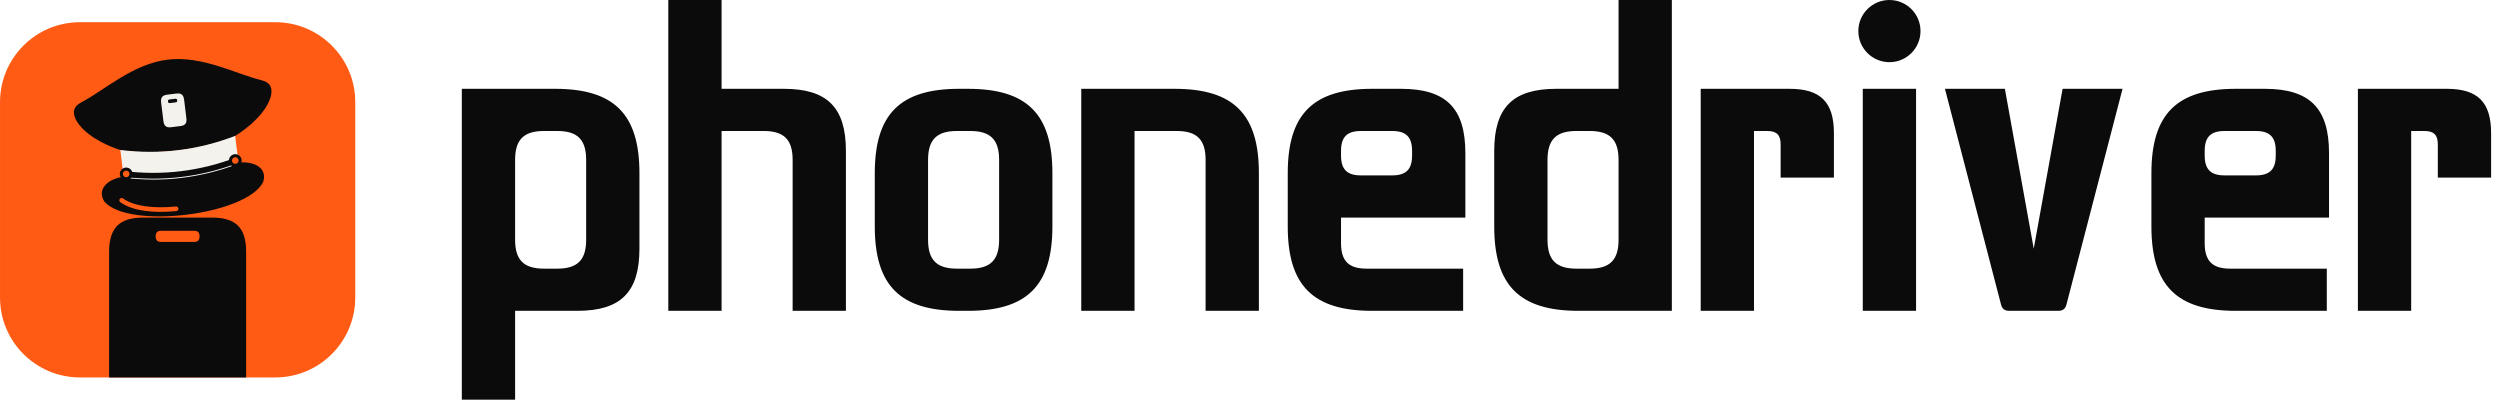
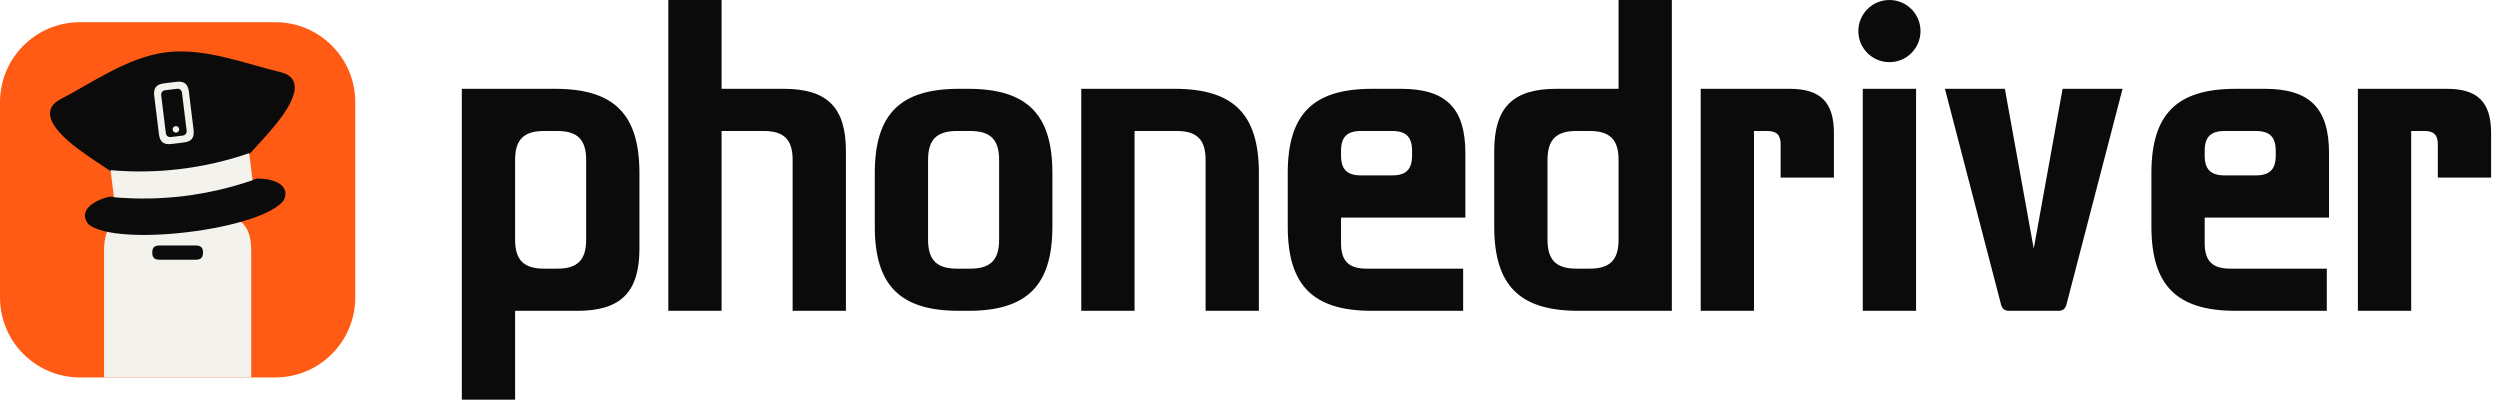
<svg xmlns="http://www.w3.org/2000/svg" viewBox="0 -140 1126 180" width="400.36" height="64" role="img" aria-label="phonedriver">
  <svg y="-130" viewBox="0 0 140 140" width="160" height="160" role="img" aria-label="phonedriver">
    <rect width="140" height="140" rx="31.5" fill="#ff5b14" />
-     <g>
-       <g transform="translate(24.4 13) rotate(-7 45.6 34.2) scale(0.76)">
-         <path d="M31 46C22 42 12 35 9 27C7.500 22.500 9 20 13 18.500C26 13.500 42 2 60 2C78 2 94 13.500 107 18.500C111 20 112.500 22.500 111 27C108 35 98 42 89 46C70 50.500 50 50.500 31 46Z" fill="#0b0b0c" />
-         <path d="M29 59.500C50 64.500 70 64.500 91 59.500C99 60 104.500 64.500 101.500 71C91 87 29 87 18.500 71C15.500 64.500 21 60 29 59.500Z" fill="#0b0b0c" />
-         <path d="M30 45.500C50 50.500 70 50.500 90 45.500V60C70 65 50 65 30 60Z" fill="#f3f2ed" />
-         <path d="M57.6 20H62.4C64.92 20 66 21.08 66 23.6V33.4C66 35.92 64.92 37 62.4 37H57.6C55.08 37 54 35.92 54 33.4V23.6C54 21.08 55.08 20 57.6 20Z" fill="#f3f2ed" />
-         <path d="M30 58C50 63 70 63 90 58" stroke="#0b0b0c" stroke-width="3" fill="none" />
-         <path d="M29 58.2a2.5 2.5 0 1 0 5 0a2.5 2.5 0 1 0 -5 0ZM86 58.2a2.5 2.5 0 1 0 5 0a2.5 2.5 0 1 0 -5 0Z" fill="#ff5b14" stroke="#0b0b0c" stroke-width="1.6" />
-         <path d="M27.500 71.500C33 76.500 43 79 55 79.300" stroke="#ff5b14" stroke-width="2.4" stroke-linecap="round" fill="none" />
-         <path d="M58.55 22.6H61.45C62.11 22.6 62.4 22.89 62.4 23.55V23.55C62.4 24.22 62.11 24.5 61.45 24.5H58.55C57.89 24.5 57.6 24.22 57.6 23.55V23.55C57.6 22.89 57.89 22.6 58.55 22.6Z" fill="#0b0b0c" />
-       </g>
-       <path d="M56.5 77H83.5C92.95 77 97 81.05 97 90.5V140H43V90.5C43 81.05 47.05 77 56.5 77Z" fill="#0b0b0c" />
-       <path d="M63.56 82.2H76.44C77.98 82.2 78.64 82.86 78.64 84.4V84.4C78.64 85.94 77.98 86.6 76.44 86.6H63.56C62.02 86.6 61.36 85.94 61.36 84.4V84.4C61.36 82.86 62.02 82.2 63.56 82.2Z" fill="#ff5b14" />
+     <path d="M55 76H85C94.8 76 99 80.2 99 90V140H41V90C41 80.2 45.2 76 55 76Z" fill="#f3f2ed" />
+     <path d="M62.8 88H77.2C79.16 88 80 88.84 80 90.8V90.8C80 92.76 79.16 93.6 77.2 93.6H62.8C60.84 93.6 60 92.76 60 90.8V90.8C60 88.84 60.84 88 62.8 88Z" fill="#0b0b0c" />
+     <g transform="translate(18.4 9) rotate(-7 51.6 38.7) scale(0.86)">
+       <path d="M28 54C20 47 7 37 4 28C2.500 23 5 20 9 18.500C24 13 42 3 60 3C78 3 96 13 111 18.500C115 20 117.500 23 116 28C113 37 100 47 92 54C71 58.500 49 58.500 28 54ZM26 65.500C49 70 71 70 94 65.500C103 66.500 109 71 105 77C93 89 27 89 15 77C11 71 17 66.500 26 65.500Z" fill="#0b0b0c" />
+       <path d="M28 53.500C49 58 71 58 92 53.500V66C71 70.500 49 70.500 28 66Z" fill="#f3f2ed" />
+       <path d="M57.2 17H62.8C66.44 17 68 18.56 68 22.2V39.8C68 43.44 66.44 45 62.8 45H57.2C53.56 45 52 43.44 52 39.8V22.2C52 18.56 53.56 17 57.2 17ZM55.2 22.2V39.8A2 2 0 0 0 57.2 41.8H62.8A2 2 0 0 0 64.8 39.8V22.2A2 2 0 0 0 62.8 20.2H57.2A2 2 0 0 0 55.2 22.2ZM58.5 38.6a1.5 1.5 0 1 0 3 0a1.5 1.5 0 1 0 -3 0Z" fill="#f3f2ed" />
    </g>
  </svg>
  <path transform="translate(208 0)" fill="#0b0b0c" fill-rule="evenodd" d="M0 -100L42 -100C68.6 -100 80 -88.6 80 -62L80 -28C80 -8.4 71.6 0 52 0L24 0L24 40L0 40ZM24 -68C24 -77.1 27.9 -81 37 -81L43 -81C52.1 -81 56 -77.1 56 -68L56 -32C56 -22.9 52.1 -19 43 -19L37 -19C27.9 -19 24 -22.9 24 -32ZM93 0L93 -140L117 -140L117 -100L145 -100C164.6 -100 173 -91.6 173 -72L173 0L149 0L149 -68C149 -77.1 145.1 -81 136 -81L117 -81L117 0ZM186 -62C186 -88.6 197.4 -100 224 -100L228 -100C254.6 -100 266 -88.6 266 -62L266 -38C266 -11.4 254.6 0 228 0L224 0C197.4 0 186 -11.4 186 -38ZM210 -68C210 -77.1 213.9 -81 223 -81L229 -81C238.1 -81 242 -77.1 242 -68L242 -32C242 -22.9 238.1 -19 229 -19L223 -19C213.9 -19 210 -22.9 210 -32ZM279 0L279 -100L321 -100C347.6 -100 359 -88.6 359 -62L359 0L335 0L335 -68C335 -77.1 331.1 -81 322 -81L303 -81L303 0ZM372 -62C372 -88.6 383.4 -100 410 -100L423 -100C443.3 -100 452 -91.3 452 -71L452 -42L396 -42L396 -30.5C396 -22.45 399.45 -19 407.5 -19L451 -19L451 0L410 0C383.4 0 372 -11.4 372 -38ZM396 -72C396 -78.3 398.7 -81 405 -81L419 -81C425.3 -81 428 -78.3 428 -72L428 -70C428 -63.7 425.3 -61 419 -61L405 -61C398.7 -61 396 -63.7 396 -70ZM545 0L503 0C476.4 0 465 -11.4 465 -38L465 -72C465 -91.6 473.4 -100 493 -100L521 -100L521 -140L545 -140ZM489 -68C489 -77.1 492.9 -81 502 -81L508 -81C517.1 -81 521 -77.1 521 -68L521 -32C521 -22.9 517.1 -19 508 -19L502 -19C492.9 -19 489 -22.9 489 -32ZM558 0L558 -100L598 -100C612 -100 618 -94 618 -80L618 -60L594 -60L594 -75C594 -79.2 592.2 -81 588 -81L582 -81L582 0ZM631 -100L655 -100L655 0L631 0ZM668 -100L695 -100L708 -28L721 -100L748 -100L722.75 -2.9C722.23 -0.87 721.1 0 719 0L697 0C694.9 0 693.77 -0.87 693.25 -2.9ZM761 -62C761 -88.6 772.4 -100 799 -100L812 -100C832.3 -100 841 -91.3 841 -71L841 -42L785 -42L785 -30.5C785 -22.45 788.45 -19 796.5 -19L840 -19L840 0L799 0C772.4 0 761 -11.4 761 -38ZM785 -72C785 -78.3 787.7 -81 794 -81L808 -81C814.3 -81 817 -78.3 817 -72L817 -70C817 -63.7 814.3 -61 808 -61L794 -61C787.7 -61 785 -63.7 785 -70ZM854 0L854 -100L894 -100C908 -100 914 -94 914 -80L914 -60L890 -60L890 -75C890 -79.2 888.2 -81 884 -81L878 -81L878 0ZM629 -126a14 14 0 1 0 28 0a14 14 0 1 0 -28 0Z" />
</svg>
